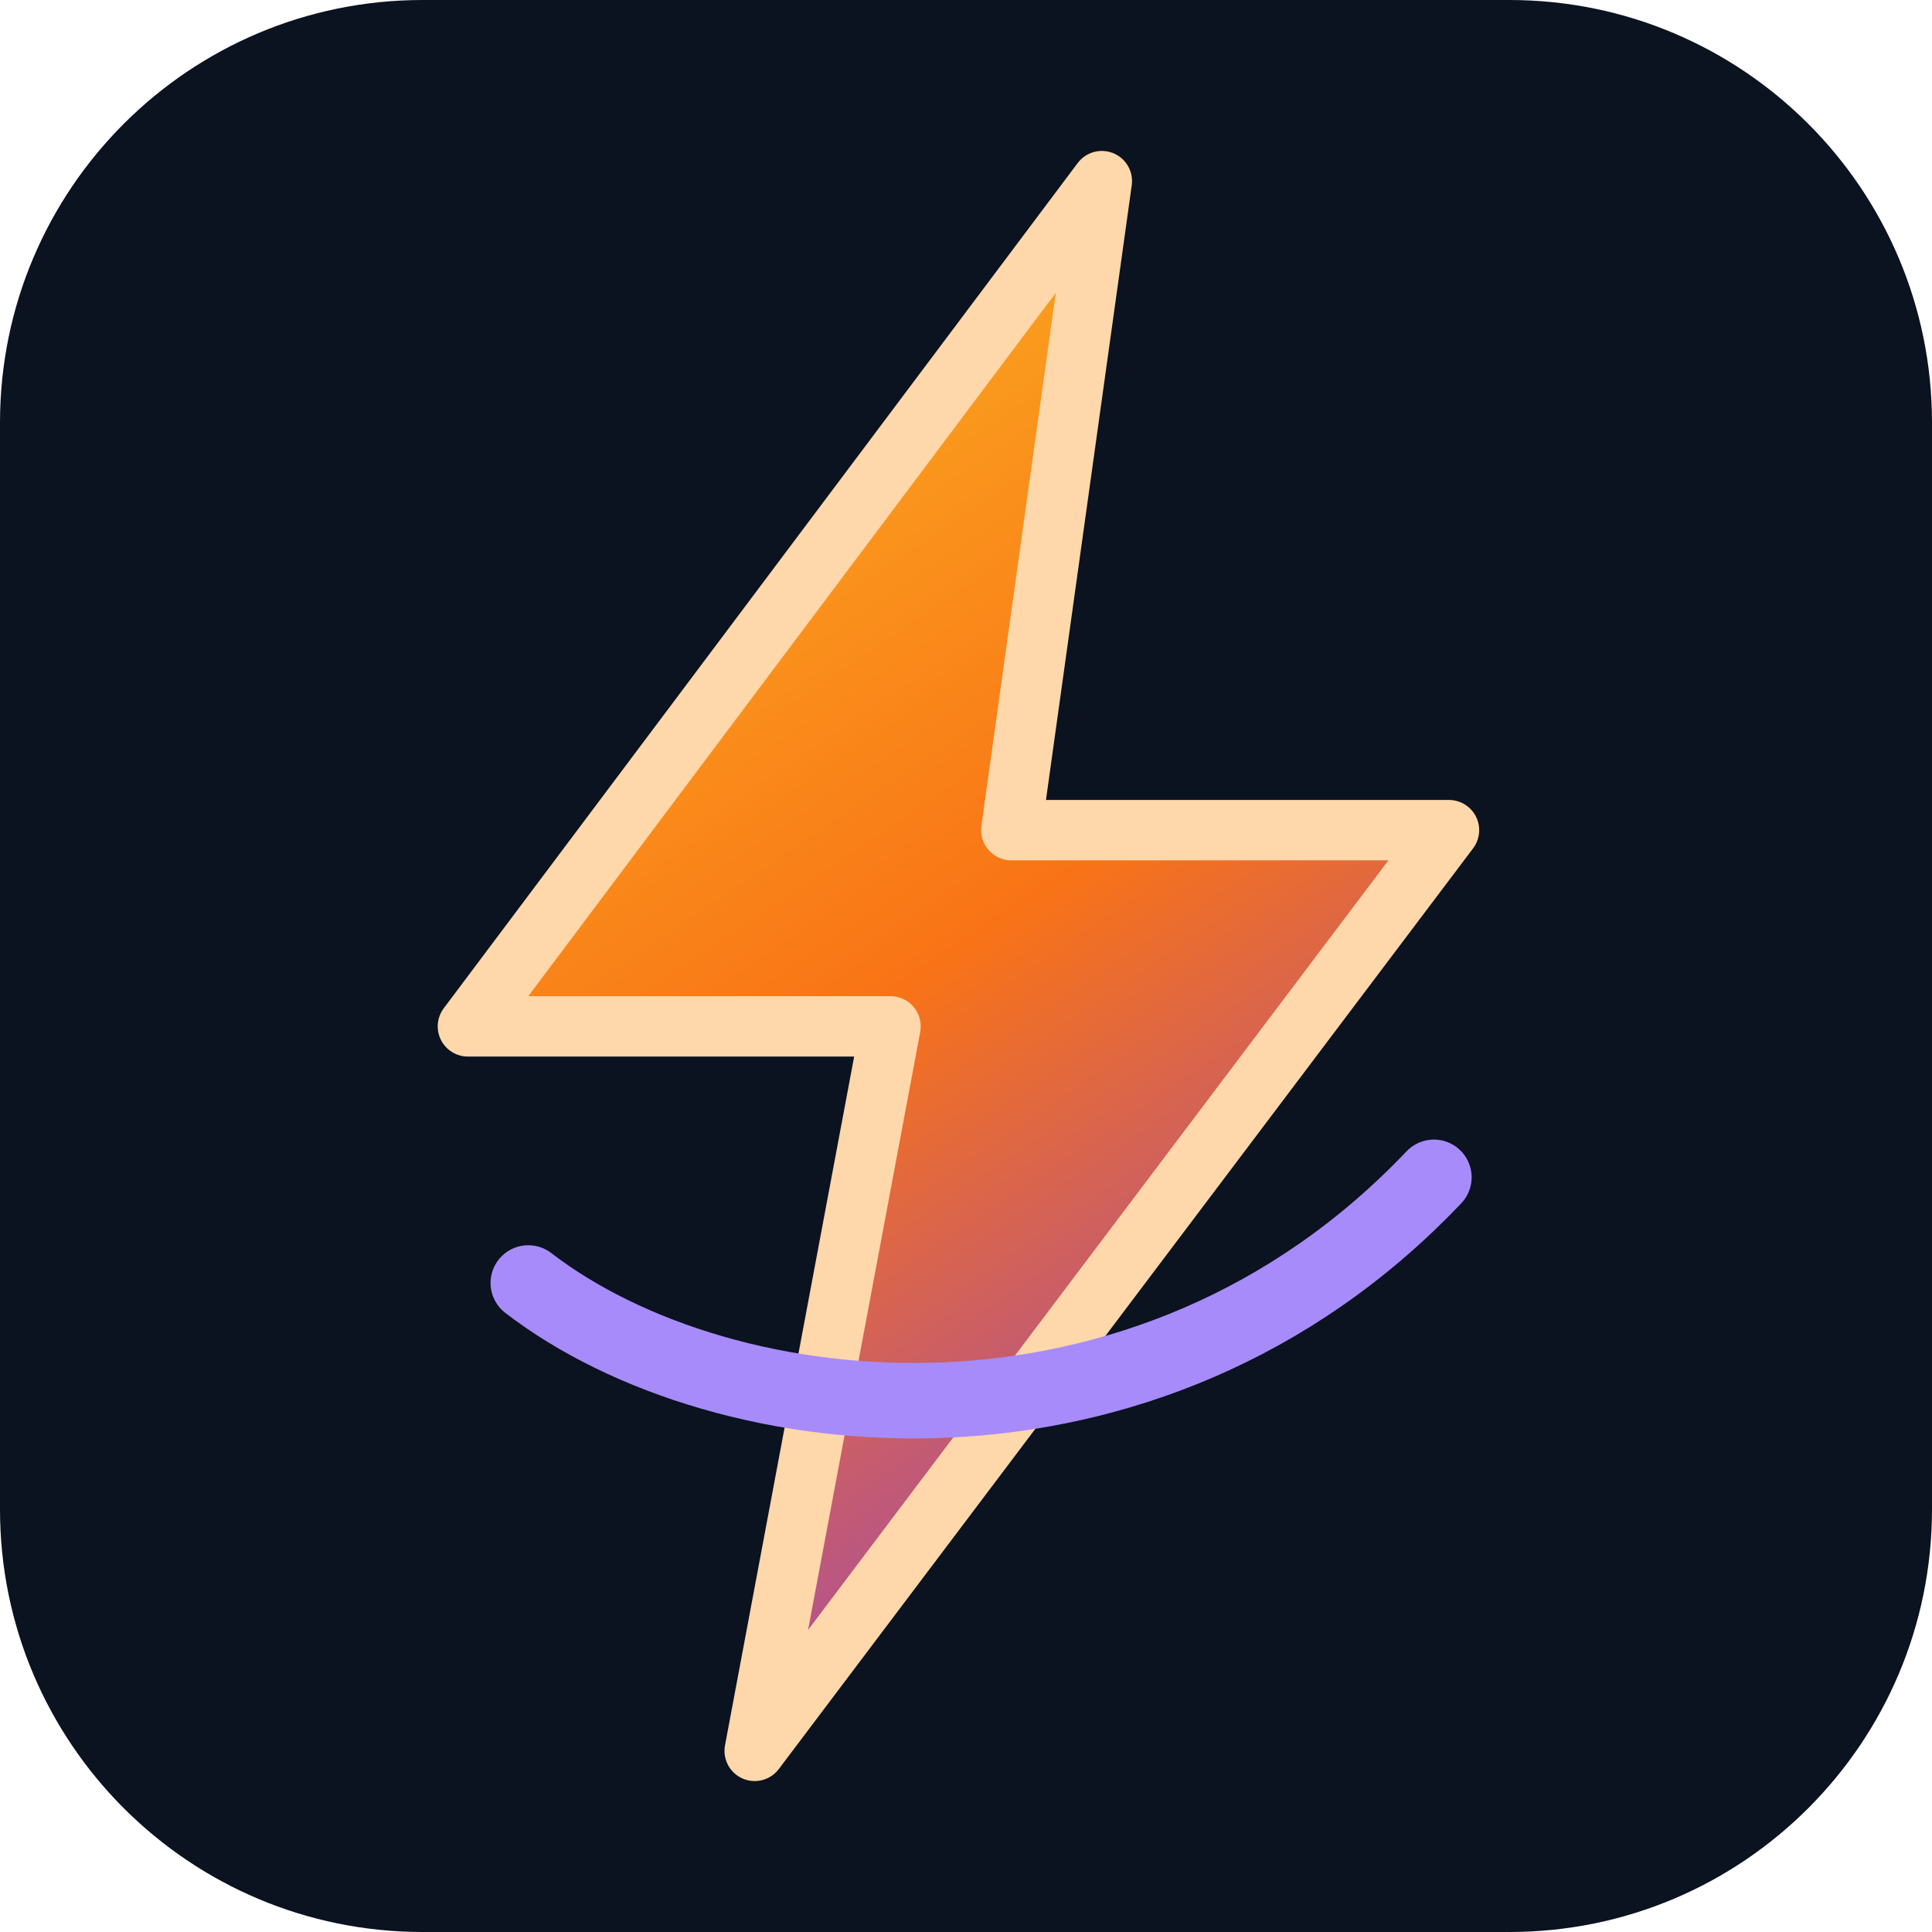
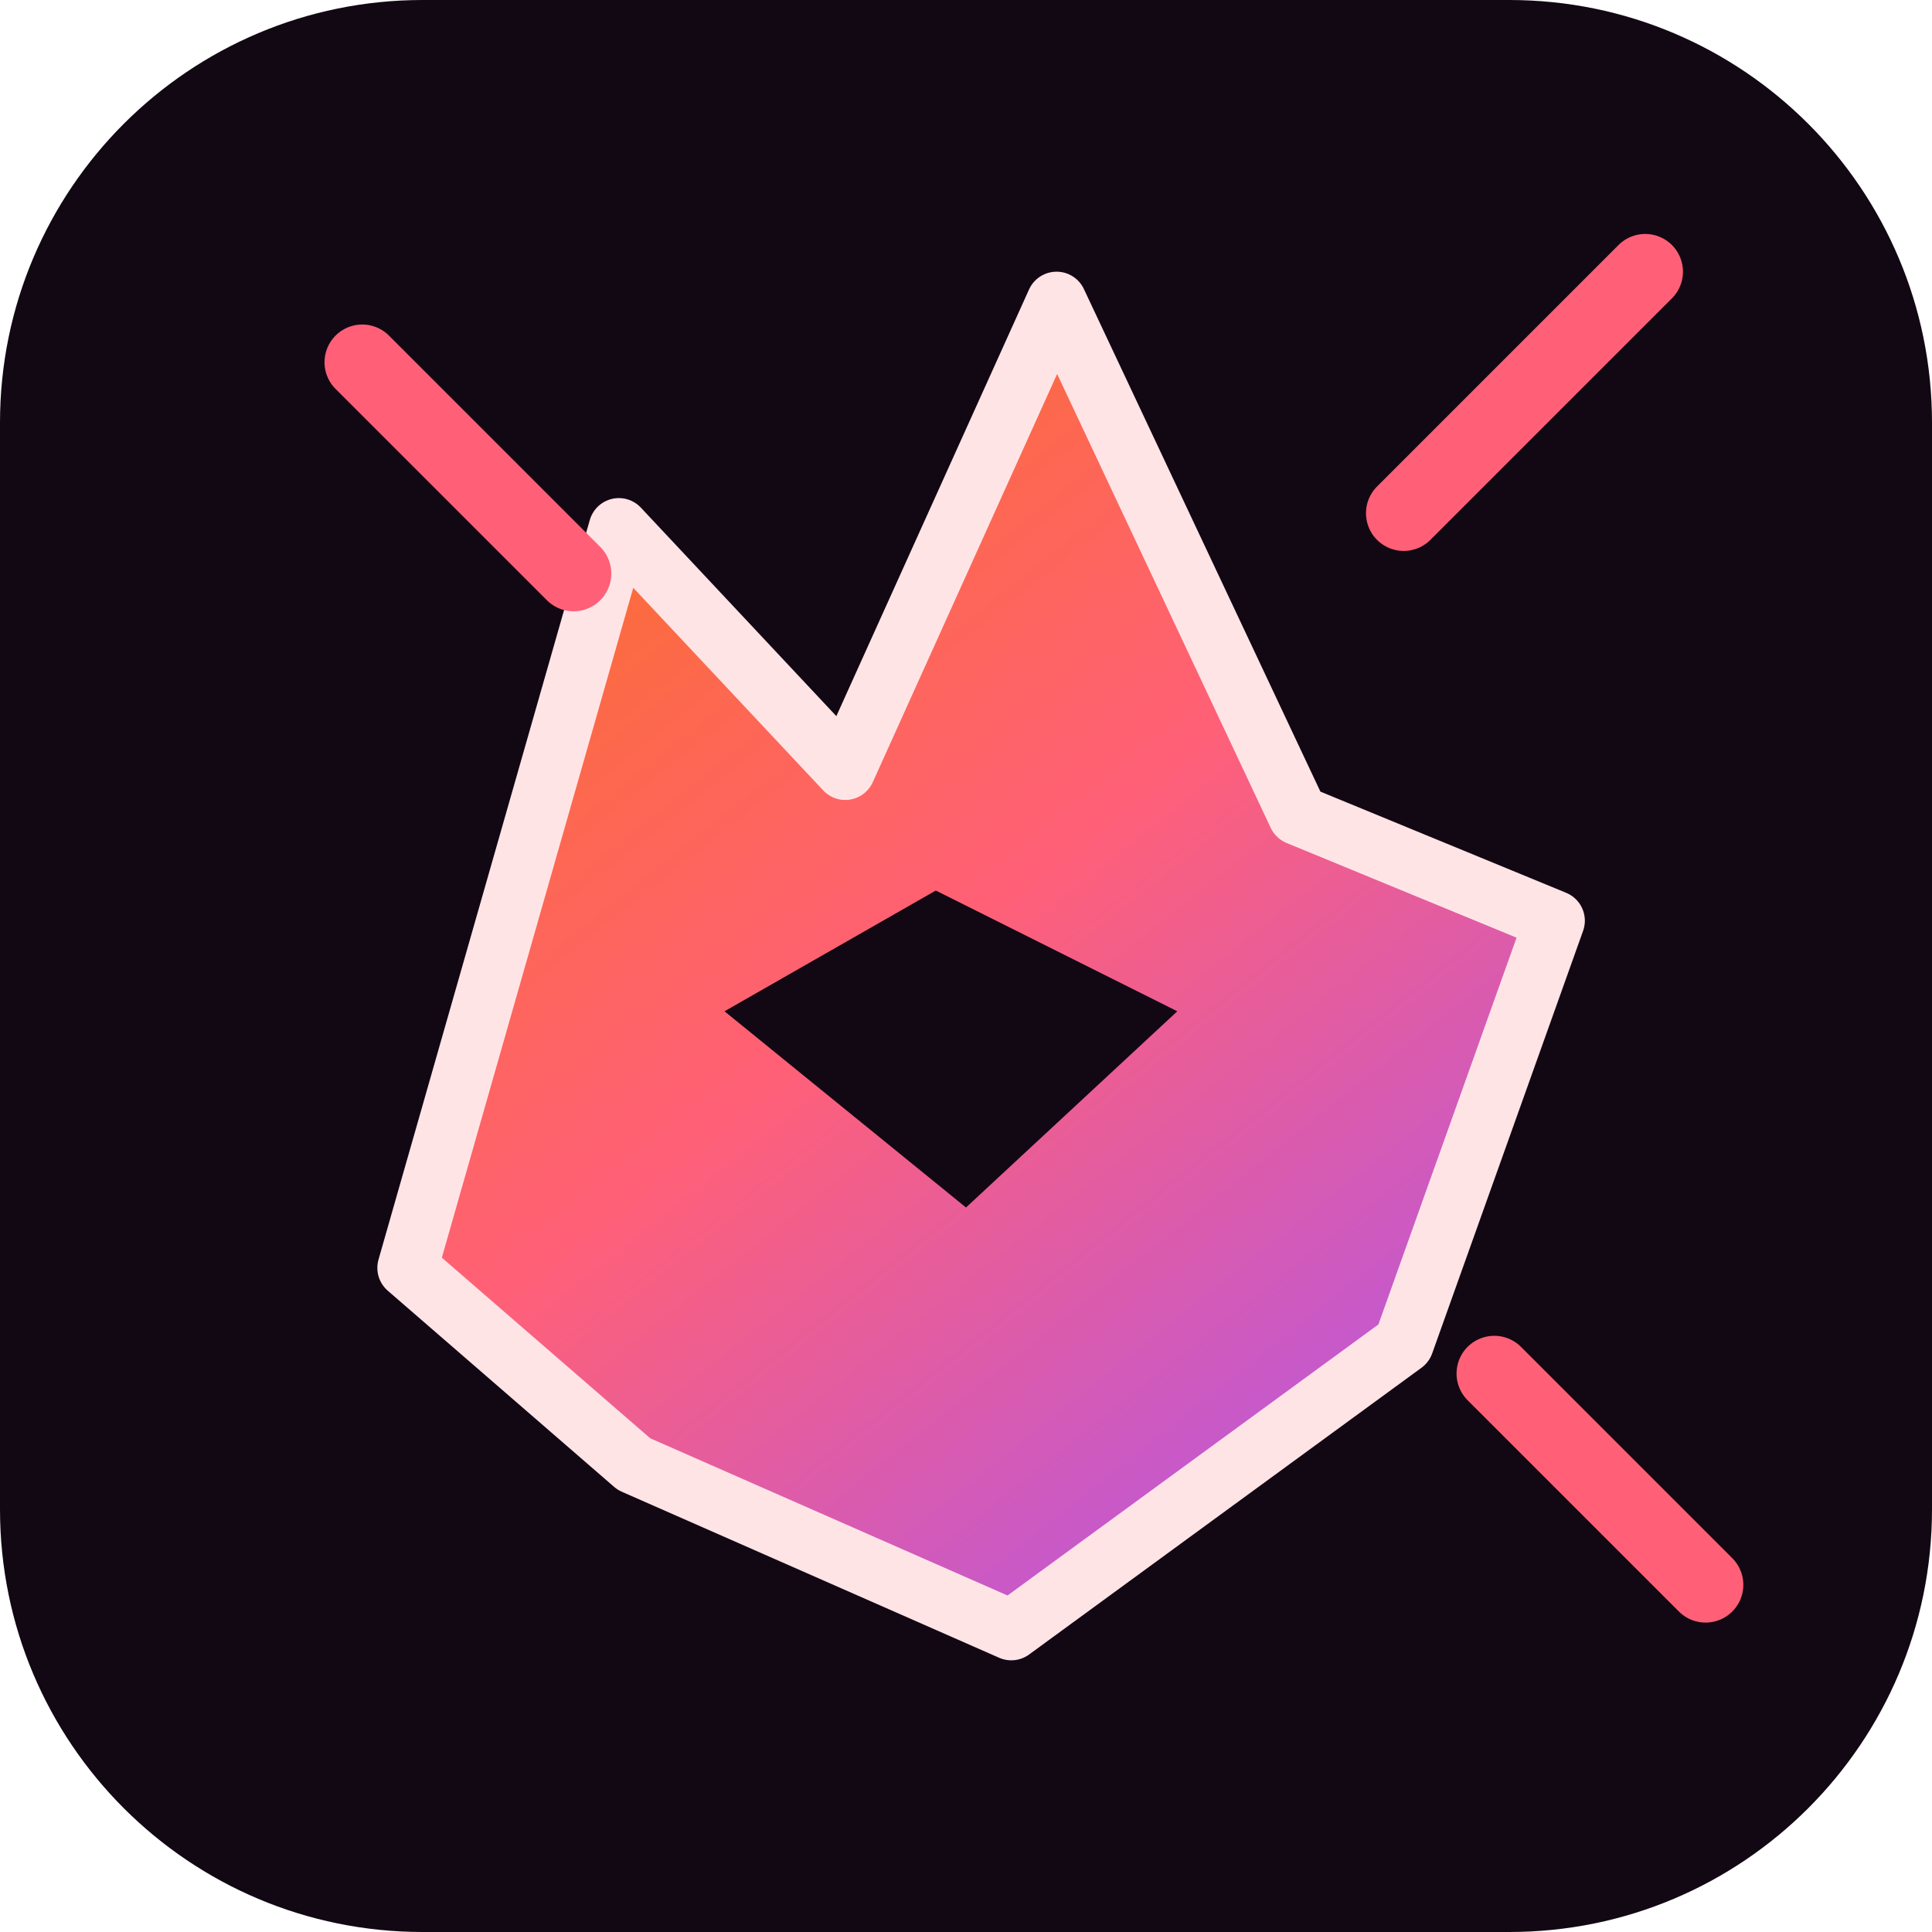
- <svg xmlns="http://www.w3.org/2000/svg" width="128" height="128" viewBox="0 0 128 128" fill="none">
-   <rect width="128" height="128" rx="28" fill="#0B1220" />
-   <path d="M73 12L31 68H59L50 116L96 55H67L73 12Z" fill="url(#bolt)" stroke="#FED7AA" stroke-width="4" stroke-linejoin="round" />
-   <path d="M35 85C48 95 76 98 95 78" stroke="#A78BFA" stroke-width="5" stroke-linecap="round" />
+ <svg xmlns="http://www.w3.org/2000/svg" width="128" height="128" viewBox="0 0 128 128" fill="none" role="img" aria-label="Wolfie Surge">
+   <rect width="128" height="128" rx="28" fill="#120814" />
+   <path d="M27 84L41 35L56 51L70 20L86 54L103 61L93 89L67 108L42 97L27 84Z" fill="url(#surge)" stroke="#FFE4E6" stroke-width="4" stroke-linejoin="round" />
+   <path d="M48 67L62 59L78 67L64 80L48 67Z" fill="#120814" />
+   <path d="M38 38L24 24M93 34L109 18M99 91L113 105" stroke="#FF6077" stroke-width="5" stroke-linecap="round" />
  <defs>
-     <linearGradient id="bolt" x1="30" y1="12" x2="98" y2="113" gradientUnits="userSpaceOnUse">
-       <stop stop-color="#FBBF24" />
-       <stop offset="0.5" stop-color="#F97316" />
-       <stop offset="1" stop-color="#7C3AED" />
+     <linearGradient id="surge" x1="29" y1="20" x2="99" y2="108" gradientUnits="userSpaceOnUse">
+       <stop stop-color="#F97316" />
+       <stop offset=".48" stop-color="#FF6077" />
+       <stop offset="1" stop-color="#A855F7" />
    </linearGradient>
  </defs>
</svg>
